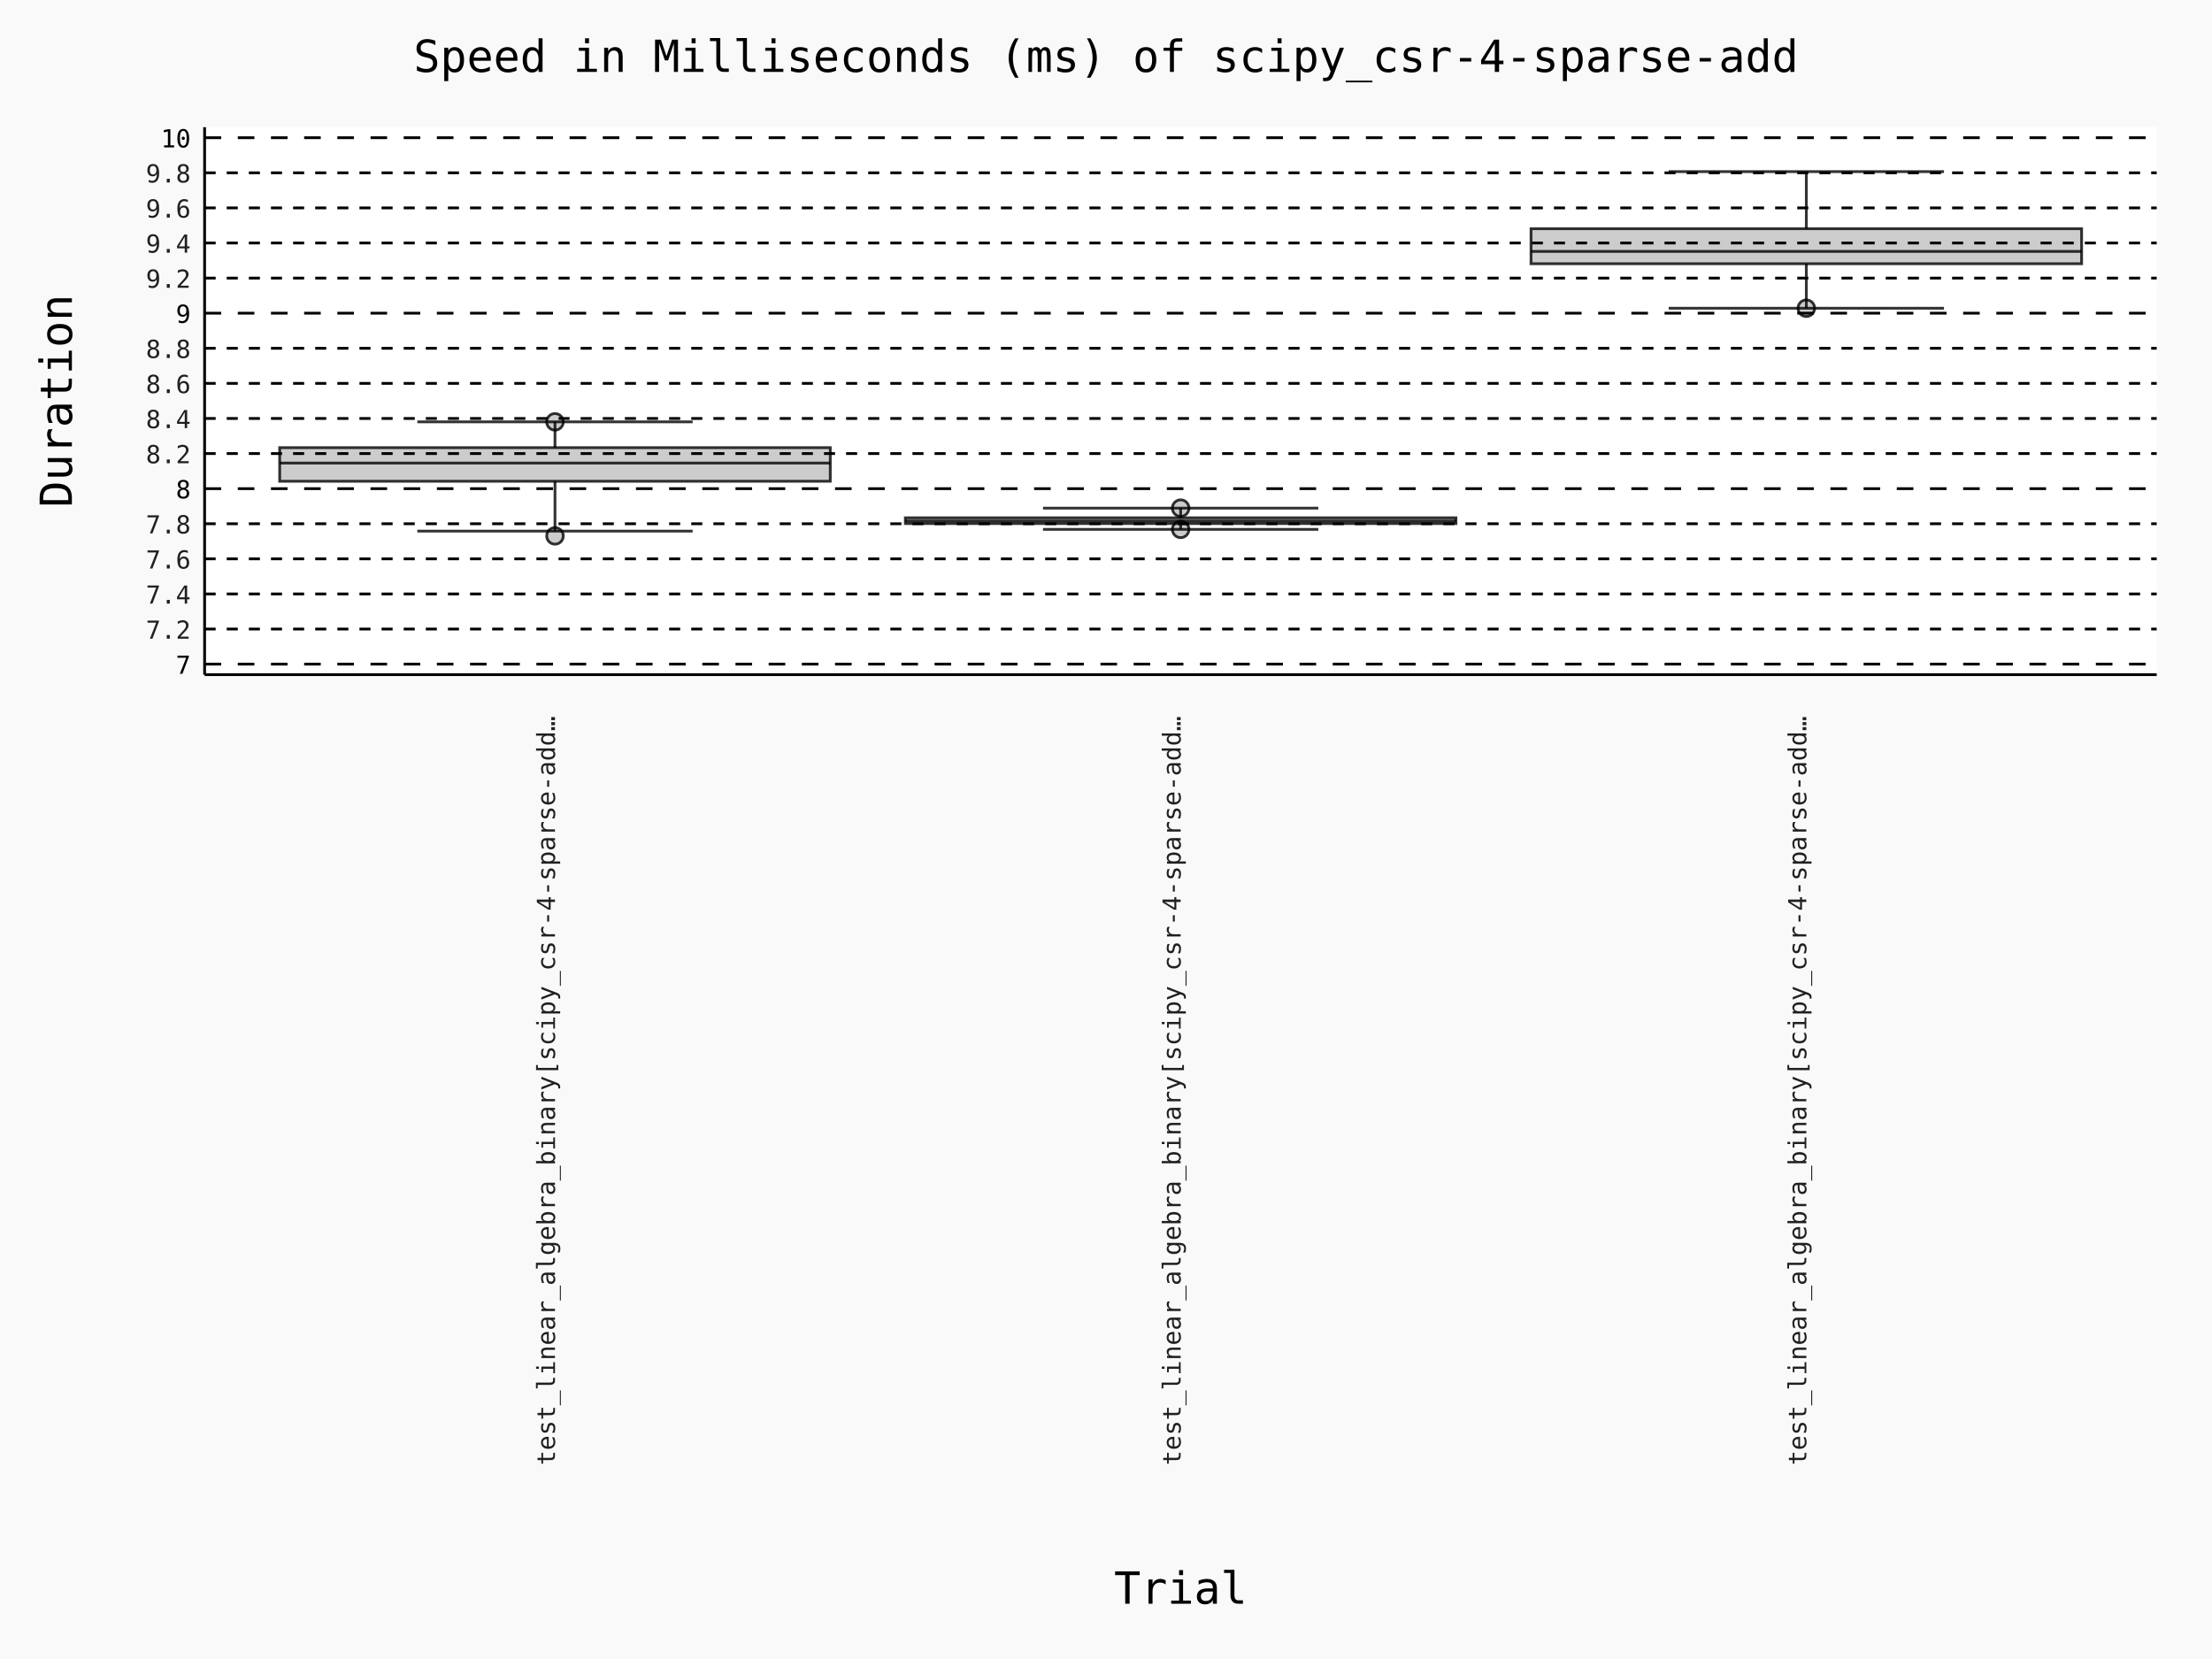
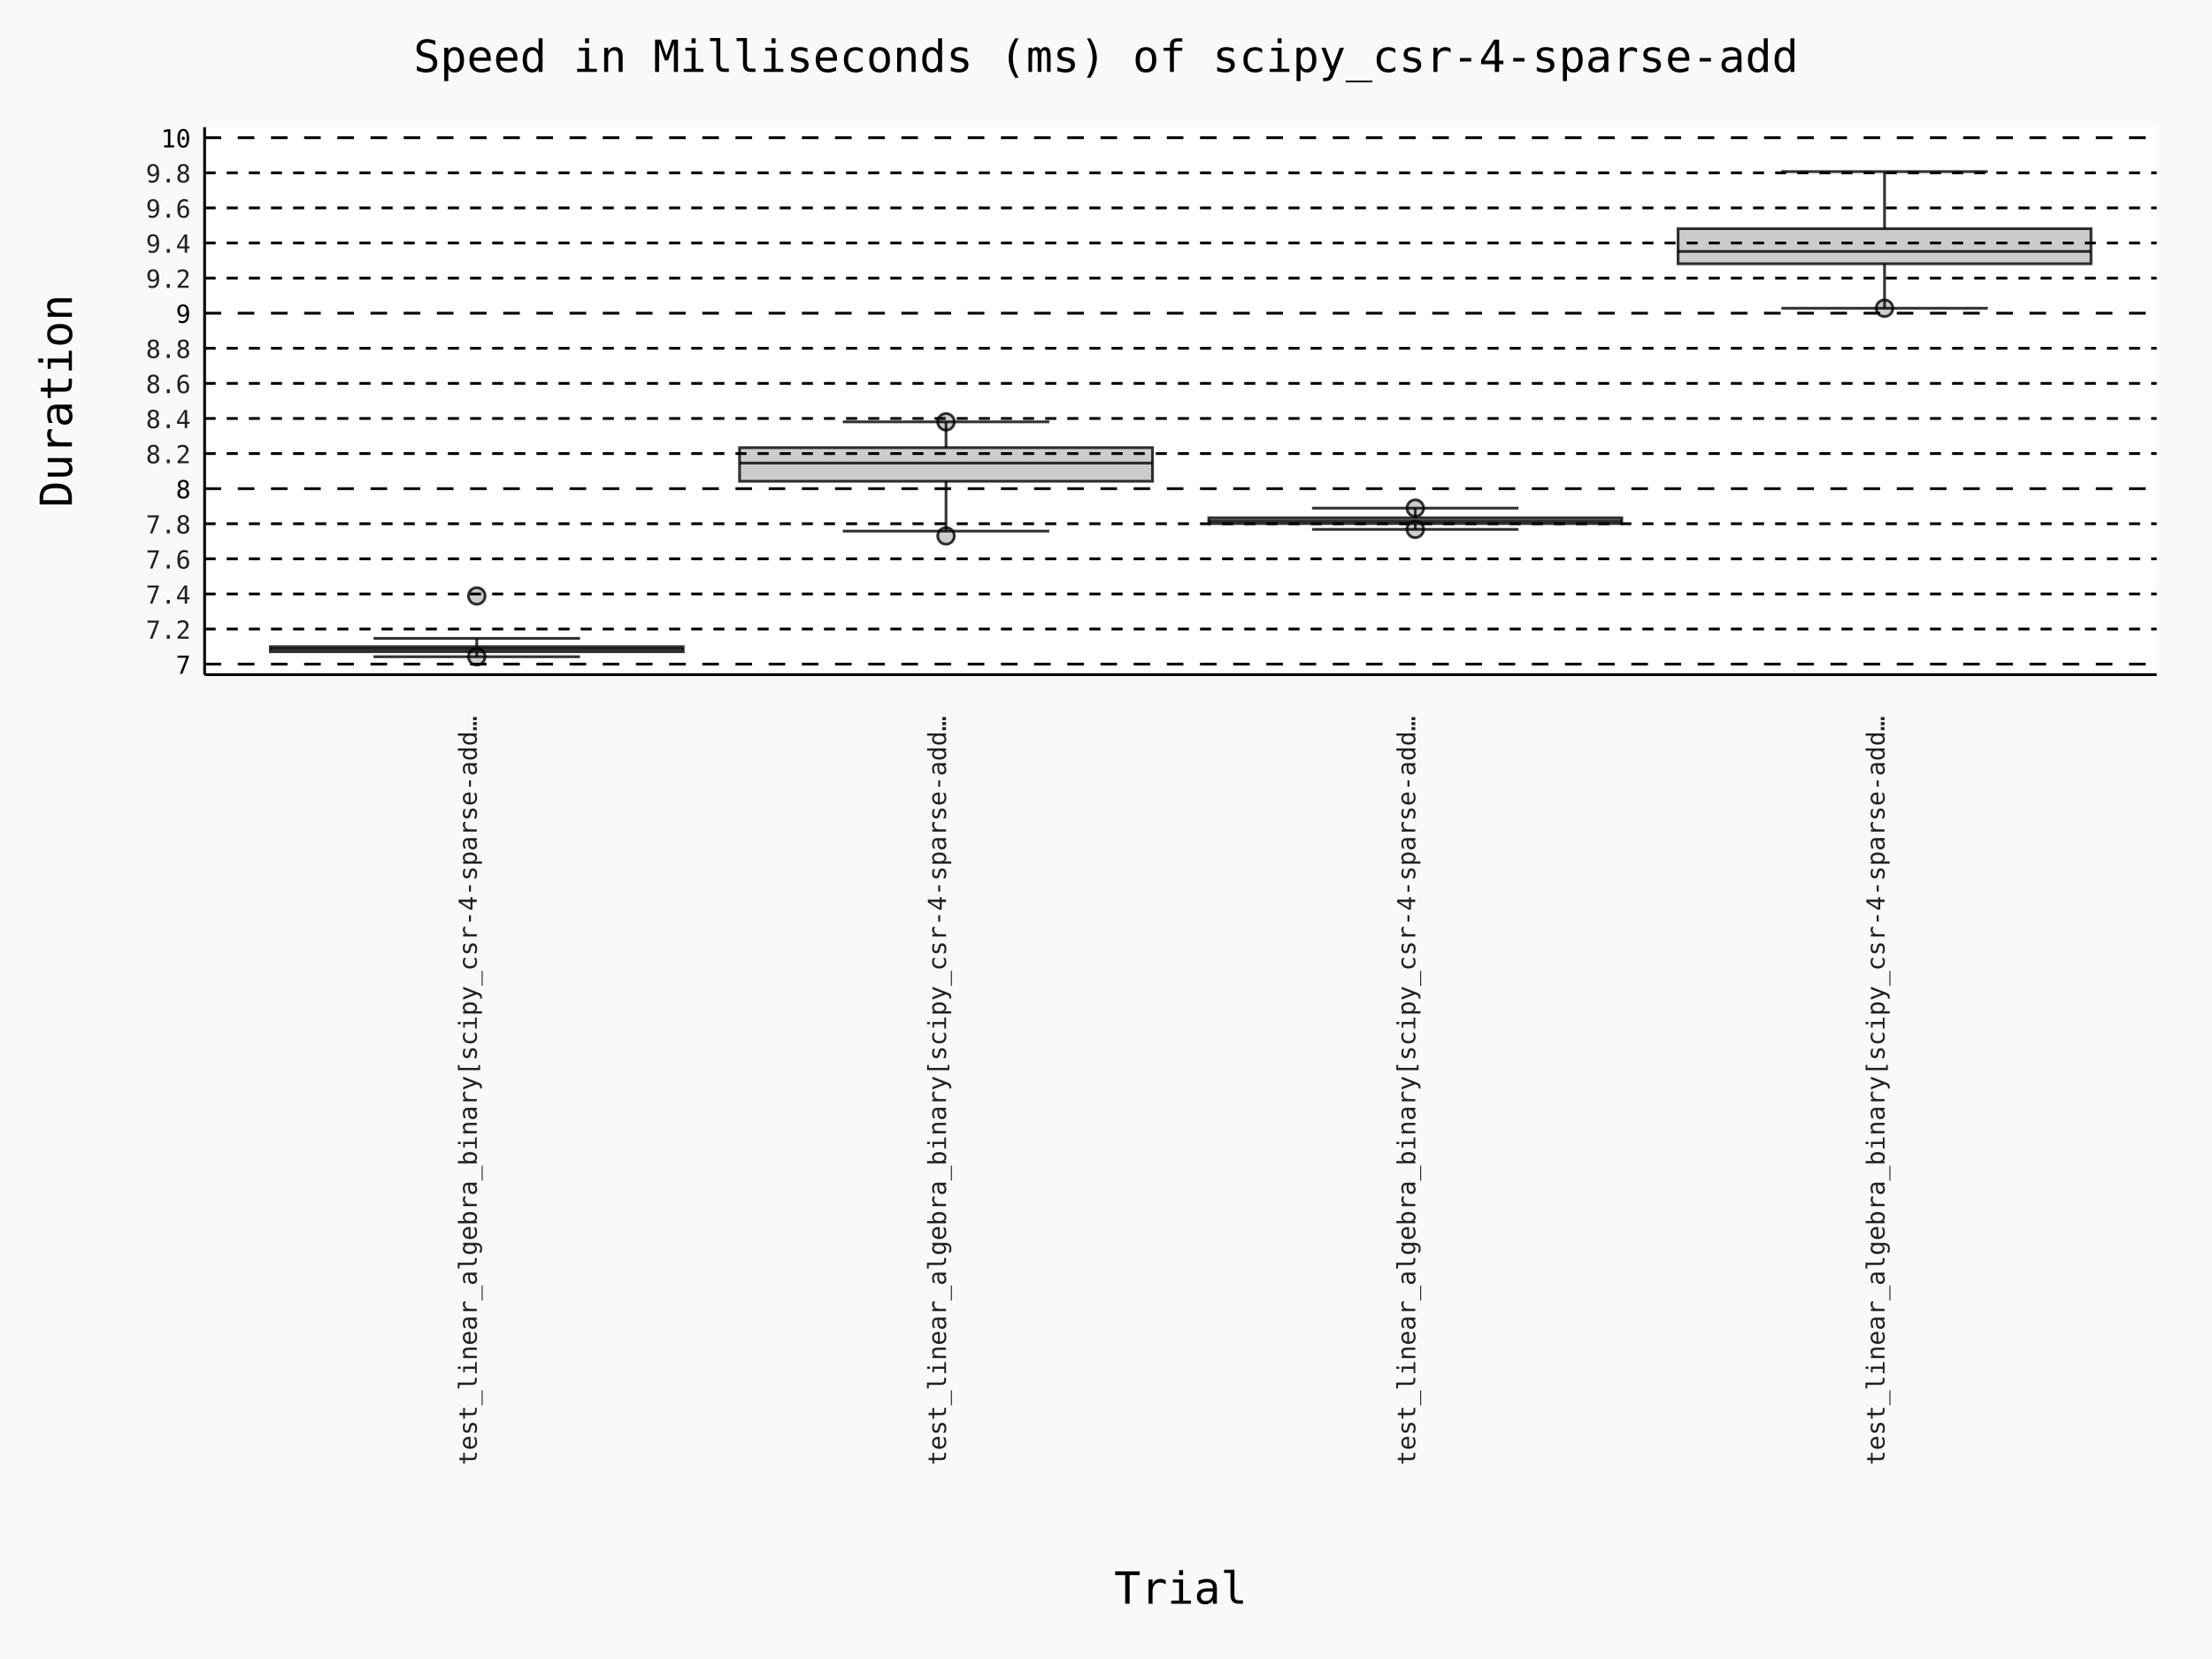
- <svg xmlns="http://www.w3.org/2000/svg" id="chart-cce70725-0d89-4a48-9147-cfaaa4d72efc" class="pygal-chart" viewBox="0 0 800 600">
+ <svg xmlns="http://www.w3.org/2000/svg" id="chart-d22a2243-2bc4-4573-bc14-aabe4fa8b5fc" class="pygal-chart" viewBox="0 0 800 600">
  <defs>
-     <style type="text/css">#chart-cce70725-0d89-4a48-9147-cfaaa4d72efc{-webkit-user-select:none;-webkit-font-smoothing:antialiased;font-family:Consolas,"Deja Vu Sans Mono","Bitstream Vera Sans Mono","Courier New",monospace}#chart-cce70725-0d89-4a48-9147-cfaaa4d72efc .title{font-family:Consolas,"Deja Vu Sans Mono","Bitstream Vera Sans Mono","Courier New",monospace;font-size:16px}#chart-cce70725-0d89-4a48-9147-cfaaa4d72efc .legends .legend text{font-family:Consolas,"Deja Vu Sans Mono","Bitstream Vera Sans Mono","Courier New",monospace;font-size:14px}#chart-cce70725-0d89-4a48-9147-cfaaa4d72efc .axis text{font-family:Consolas,"Deja Vu Sans Mono","Bitstream Vera Sans Mono","Courier New",monospace;font-size:10px}#chart-cce70725-0d89-4a48-9147-cfaaa4d72efc .axis text.major{font-family:Consolas,"Deja Vu Sans Mono","Bitstream Vera Sans Mono","Courier New",monospace;font-size:10px}#chart-cce70725-0d89-4a48-9147-cfaaa4d72efc .text-overlay text.value{font-family:Consolas,"Deja Vu Sans Mono","Bitstream Vera Sans Mono","Courier New",monospace;font-size:16px}#chart-cce70725-0d89-4a48-9147-cfaaa4d72efc .text-overlay text.label{font-family:Consolas,"Deja Vu Sans Mono","Bitstream Vera Sans Mono","Courier New",monospace;font-size:10px}#chart-cce70725-0d89-4a48-9147-cfaaa4d72efc .tooltip{font-family:Consolas,"Deja Vu Sans Mono","Bitstream Vera Sans Mono","Courier New",monospace;font-size:14px}#chart-cce70725-0d89-4a48-9147-cfaaa4d72efc text.no_data{font-family:Consolas,"Deja Vu Sans Mono","Bitstream Vera Sans Mono","Courier New",monospace;font-size:64px}
- #chart-cce70725-0d89-4a48-9147-cfaaa4d72efc{background-color:rgba(249,249,249,1)}#chart-cce70725-0d89-4a48-9147-cfaaa4d72efc path,#chart-cce70725-0d89-4a48-9147-cfaaa4d72efc line,#chart-cce70725-0d89-4a48-9147-cfaaa4d72efc rect,#chart-cce70725-0d89-4a48-9147-cfaaa4d72efc circle{-webkit-transition:150ms;-moz-transition:150ms;transition:150ms}#chart-cce70725-0d89-4a48-9147-cfaaa4d72efc .graph &gt; .background{fill:rgba(249,249,249,1)}#chart-cce70725-0d89-4a48-9147-cfaaa4d72efc .plot &gt; .background{fill:rgba(255,255,255,1)}#chart-cce70725-0d89-4a48-9147-cfaaa4d72efc .graph{fill:rgba(0,0,0,.87)}#chart-cce70725-0d89-4a48-9147-cfaaa4d72efc text.no_data{fill:rgba(0,0,0,1)}#chart-cce70725-0d89-4a48-9147-cfaaa4d72efc .title{fill:rgba(0,0,0,1)}#chart-cce70725-0d89-4a48-9147-cfaaa4d72efc .legends .legend text{fill:rgba(0,0,0,.87)}#chart-cce70725-0d89-4a48-9147-cfaaa4d72efc .legends .legend:hover text{fill:rgba(0,0,0,1)}#chart-cce70725-0d89-4a48-9147-cfaaa4d72efc .axis .line{stroke:rgba(0,0,0,1)}#chart-cce70725-0d89-4a48-9147-cfaaa4d72efc .axis .guide.line{stroke:rgba(0,0,0,.54)}#chart-cce70725-0d89-4a48-9147-cfaaa4d72efc .axis .major.line{stroke:rgba(0,0,0,.87)}#chart-cce70725-0d89-4a48-9147-cfaaa4d72efc .axis text.major{fill:rgba(0,0,0,1)}#chart-cce70725-0d89-4a48-9147-cfaaa4d72efc .axis.y .guides:hover .guide.line,#chart-cce70725-0d89-4a48-9147-cfaaa4d72efc .line-graph .axis.x .guides:hover .guide.line,#chart-cce70725-0d89-4a48-9147-cfaaa4d72efc .stackedline-graph .axis.x .guides:hover .guide.line,#chart-cce70725-0d89-4a48-9147-cfaaa4d72efc .xy-graph .axis.x .guides:hover .guide.line{stroke:rgba(0,0,0,1)}#chart-cce70725-0d89-4a48-9147-cfaaa4d72efc .axis .guides:hover text{fill:rgba(0,0,0,1)}#chart-cce70725-0d89-4a48-9147-cfaaa4d72efc .reactive{fill-opacity:.7;stroke-opacity:.8;stroke-width:1}#chart-cce70725-0d89-4a48-9147-cfaaa4d72efc .ci{stroke:rgba(0,0,0,.87)}#chart-cce70725-0d89-4a48-9147-cfaaa4d72efc .reactive.active,#chart-cce70725-0d89-4a48-9147-cfaaa4d72efc .active .reactive{fill-opacity:.8;stroke-opacity:.9;stroke-width:4}#chart-cce70725-0d89-4a48-9147-cfaaa4d72efc .ci .reactive.active{stroke-width:1.5}#chart-cce70725-0d89-4a48-9147-cfaaa4d72efc .series text{fill:rgba(0,0,0,1)}#chart-cce70725-0d89-4a48-9147-cfaaa4d72efc .tooltip rect{fill:rgba(255,255,255,1);stroke:rgba(0,0,0,1);-webkit-transition:opacity 150ms;-moz-transition:opacity 150ms;transition:opacity 150ms}#chart-cce70725-0d89-4a48-9147-cfaaa4d72efc .tooltip .label{fill:rgba(0,0,0,.87)}#chart-cce70725-0d89-4a48-9147-cfaaa4d72efc .tooltip .label{fill:rgba(0,0,0,.87)}#chart-cce70725-0d89-4a48-9147-cfaaa4d72efc .tooltip .legend{font-size:.8em;fill:rgba(0,0,0,.54)}#chart-cce70725-0d89-4a48-9147-cfaaa4d72efc .tooltip .x_label{font-size:.6em;fill:rgba(0,0,0,1)}#chart-cce70725-0d89-4a48-9147-cfaaa4d72efc .tooltip .xlink{font-size:.5em;text-decoration:underline}#chart-cce70725-0d89-4a48-9147-cfaaa4d72efc .tooltip .value{font-size:1.5em}#chart-cce70725-0d89-4a48-9147-cfaaa4d72efc .bound{font-size:.5em}#chart-cce70725-0d89-4a48-9147-cfaaa4d72efc .max-value{font-size:.75em;fill:rgba(0,0,0,.54)}#chart-cce70725-0d89-4a48-9147-cfaaa4d72efc .map-element{fill:rgba(255,255,255,1);stroke:rgba(0,0,0,.54) !important}#chart-cce70725-0d89-4a48-9147-cfaaa4d72efc .map-element .reactive{fill-opacity:inherit;stroke-opacity:inherit}#chart-cce70725-0d89-4a48-9147-cfaaa4d72efc .color-0,#chart-cce70725-0d89-4a48-9147-cfaaa4d72efc .color-0 a:visited{stroke:#000000;fill:#000000}#chart-cce70725-0d89-4a48-9147-cfaaa4d72efc .color-1,#chart-cce70725-0d89-4a48-9147-cfaaa4d72efc .color-1 a:visited{stroke:#000000;fill:#000000}#chart-cce70725-0d89-4a48-9147-cfaaa4d72efc .color-2,#chart-cce70725-0d89-4a48-9147-cfaaa4d72efc .color-2 a:visited{stroke:#000000;fill:#000000}#chart-cce70725-0d89-4a48-9147-cfaaa4d72efc .text-overlay .color-0 text{fill:white}#chart-cce70725-0d89-4a48-9147-cfaaa4d72efc .text-overlay .color-1 text{fill:white}#chart-cce70725-0d89-4a48-9147-cfaaa4d72efc .text-overlay .color-2 text{fill:white}
- #chart-cce70725-0d89-4a48-9147-cfaaa4d72efc text.no_data{text-anchor:middle}#chart-cce70725-0d89-4a48-9147-cfaaa4d72efc .guide.line{fill:none}#chart-cce70725-0d89-4a48-9147-cfaaa4d72efc .centered{text-anchor:middle}#chart-cce70725-0d89-4a48-9147-cfaaa4d72efc .title{text-anchor:middle}#chart-cce70725-0d89-4a48-9147-cfaaa4d72efc .legends .legend text{fill-opacity:1}#chart-cce70725-0d89-4a48-9147-cfaaa4d72efc .axis.x text{text-anchor:middle}#chart-cce70725-0d89-4a48-9147-cfaaa4d72efc .axis.x:not(.web) text[transform]{text-anchor:start}#chart-cce70725-0d89-4a48-9147-cfaaa4d72efc .axis.x:not(.web) text[transform].backwards{text-anchor:end}#chart-cce70725-0d89-4a48-9147-cfaaa4d72efc .axis.y text{text-anchor:end}#chart-cce70725-0d89-4a48-9147-cfaaa4d72efc .axis.y text[transform].backwards{text-anchor:start}#chart-cce70725-0d89-4a48-9147-cfaaa4d72efc .axis.y2 text{text-anchor:start}#chart-cce70725-0d89-4a48-9147-cfaaa4d72efc .axis.y2 text[transform].backwards{text-anchor:end}#chart-cce70725-0d89-4a48-9147-cfaaa4d72efc .axis .guide.line{stroke-dasharray:4,4;stroke:black}#chart-cce70725-0d89-4a48-9147-cfaaa4d72efc .axis .major.guide.line{stroke-dasharray:6,6;stroke:black}#chart-cce70725-0d89-4a48-9147-cfaaa4d72efc .horizontal .axis.y .guide.line,#chart-cce70725-0d89-4a48-9147-cfaaa4d72efc .horizontal .axis.y2 .guide.line,#chart-cce70725-0d89-4a48-9147-cfaaa4d72efc .vertical .axis.x .guide.line{opacity:0}#chart-cce70725-0d89-4a48-9147-cfaaa4d72efc .horizontal .axis.always_show .guide.line,#chart-cce70725-0d89-4a48-9147-cfaaa4d72efc .vertical .axis.always_show .guide.line{opacity:1 !important}#chart-cce70725-0d89-4a48-9147-cfaaa4d72efc .axis.y .guides:hover .guide.line,#chart-cce70725-0d89-4a48-9147-cfaaa4d72efc .axis.y2 .guides:hover .guide.line,#chart-cce70725-0d89-4a48-9147-cfaaa4d72efc .axis.x .guides:hover .guide.line{opacity:1}#chart-cce70725-0d89-4a48-9147-cfaaa4d72efc .axis .guides:hover text{opacity:1}#chart-cce70725-0d89-4a48-9147-cfaaa4d72efc .nofill{fill:none}#chart-cce70725-0d89-4a48-9147-cfaaa4d72efc .subtle-fill{fill-opacity:.2}#chart-cce70725-0d89-4a48-9147-cfaaa4d72efc .dot{stroke-width:1px;fill-opacity:1;stroke-opacity:1}#chart-cce70725-0d89-4a48-9147-cfaaa4d72efc .dot.active{stroke-width:5px}#chart-cce70725-0d89-4a48-9147-cfaaa4d72efc .dot.negative{fill:transparent}#chart-cce70725-0d89-4a48-9147-cfaaa4d72efc text,#chart-cce70725-0d89-4a48-9147-cfaaa4d72efc tspan{stroke:none !important}#chart-cce70725-0d89-4a48-9147-cfaaa4d72efc .series text.active{opacity:1}#chart-cce70725-0d89-4a48-9147-cfaaa4d72efc .tooltip rect{fill-opacity:.95;stroke-width:.5}#chart-cce70725-0d89-4a48-9147-cfaaa4d72efc .tooltip text{fill-opacity:1}#chart-cce70725-0d89-4a48-9147-cfaaa4d72efc .showable{visibility:hidden}#chart-cce70725-0d89-4a48-9147-cfaaa4d72efc .showable.shown{visibility:visible}#chart-cce70725-0d89-4a48-9147-cfaaa4d72efc .gauge-background{fill:rgba(229,229,229,1);stroke:none}#chart-cce70725-0d89-4a48-9147-cfaaa4d72efc .bg-lines{stroke:rgba(249,249,249,1);stroke-width:2px}
+     <style type="text/css">#chart-d22a2243-2bc4-4573-bc14-aabe4fa8b5fc{-webkit-user-select:none;-webkit-font-smoothing:antialiased;font-family:Consolas,"Deja Vu Sans Mono","Bitstream Vera Sans Mono","Courier New",monospace}#chart-d22a2243-2bc4-4573-bc14-aabe4fa8b5fc .title{font-family:Consolas,"Deja Vu Sans Mono","Bitstream Vera Sans Mono","Courier New",monospace;font-size:16px}#chart-d22a2243-2bc4-4573-bc14-aabe4fa8b5fc .legends .legend text{font-family:Consolas,"Deja Vu Sans Mono","Bitstream Vera Sans Mono","Courier New",monospace;font-size:14px}#chart-d22a2243-2bc4-4573-bc14-aabe4fa8b5fc .axis text{font-family:Consolas,"Deja Vu Sans Mono","Bitstream Vera Sans Mono","Courier New",monospace;font-size:10px}#chart-d22a2243-2bc4-4573-bc14-aabe4fa8b5fc .axis text.major{font-family:Consolas,"Deja Vu Sans Mono","Bitstream Vera Sans Mono","Courier New",monospace;font-size:10px}#chart-d22a2243-2bc4-4573-bc14-aabe4fa8b5fc .text-overlay text.value{font-family:Consolas,"Deja Vu Sans Mono","Bitstream Vera Sans Mono","Courier New",monospace;font-size:16px}#chart-d22a2243-2bc4-4573-bc14-aabe4fa8b5fc .text-overlay text.label{font-family:Consolas,"Deja Vu Sans Mono","Bitstream Vera Sans Mono","Courier New",monospace;font-size:10px}#chart-d22a2243-2bc4-4573-bc14-aabe4fa8b5fc .tooltip{font-family:Consolas,"Deja Vu Sans Mono","Bitstream Vera Sans Mono","Courier New",monospace;font-size:14px}#chart-d22a2243-2bc4-4573-bc14-aabe4fa8b5fc text.no_data{font-family:Consolas,"Deja Vu Sans Mono","Bitstream Vera Sans Mono","Courier New",monospace;font-size:64px}
+ #chart-d22a2243-2bc4-4573-bc14-aabe4fa8b5fc{background-color:rgba(249,249,249,1)}#chart-d22a2243-2bc4-4573-bc14-aabe4fa8b5fc path,#chart-d22a2243-2bc4-4573-bc14-aabe4fa8b5fc line,#chart-d22a2243-2bc4-4573-bc14-aabe4fa8b5fc rect,#chart-d22a2243-2bc4-4573-bc14-aabe4fa8b5fc circle{-webkit-transition:150ms;-moz-transition:150ms;transition:150ms}#chart-d22a2243-2bc4-4573-bc14-aabe4fa8b5fc .graph &gt; .background{fill:rgba(249,249,249,1)}#chart-d22a2243-2bc4-4573-bc14-aabe4fa8b5fc .plot &gt; .background{fill:rgba(255,255,255,1)}#chart-d22a2243-2bc4-4573-bc14-aabe4fa8b5fc .graph{fill:rgba(0,0,0,.87)}#chart-d22a2243-2bc4-4573-bc14-aabe4fa8b5fc text.no_data{fill:rgba(0,0,0,1)}#chart-d22a2243-2bc4-4573-bc14-aabe4fa8b5fc .title{fill:rgba(0,0,0,1)}#chart-d22a2243-2bc4-4573-bc14-aabe4fa8b5fc .legends .legend text{fill:rgba(0,0,0,.87)}#chart-d22a2243-2bc4-4573-bc14-aabe4fa8b5fc .legends .legend:hover text{fill:rgba(0,0,0,1)}#chart-d22a2243-2bc4-4573-bc14-aabe4fa8b5fc .axis .line{stroke:rgba(0,0,0,1)}#chart-d22a2243-2bc4-4573-bc14-aabe4fa8b5fc .axis .guide.line{stroke:rgba(0,0,0,.54)}#chart-d22a2243-2bc4-4573-bc14-aabe4fa8b5fc .axis .major.line{stroke:rgba(0,0,0,.87)}#chart-d22a2243-2bc4-4573-bc14-aabe4fa8b5fc .axis text.major{fill:rgba(0,0,0,1)}#chart-d22a2243-2bc4-4573-bc14-aabe4fa8b5fc .axis.y .guides:hover .guide.line,#chart-d22a2243-2bc4-4573-bc14-aabe4fa8b5fc .line-graph .axis.x .guides:hover .guide.line,#chart-d22a2243-2bc4-4573-bc14-aabe4fa8b5fc .stackedline-graph .axis.x .guides:hover .guide.line,#chart-d22a2243-2bc4-4573-bc14-aabe4fa8b5fc .xy-graph .axis.x .guides:hover .guide.line{stroke:rgba(0,0,0,1)}#chart-d22a2243-2bc4-4573-bc14-aabe4fa8b5fc .axis .guides:hover text{fill:rgba(0,0,0,1)}#chart-d22a2243-2bc4-4573-bc14-aabe4fa8b5fc .reactive{fill-opacity:.7;stroke-opacity:.8;stroke-width:1}#chart-d22a2243-2bc4-4573-bc14-aabe4fa8b5fc .ci{stroke:rgba(0,0,0,.87)}#chart-d22a2243-2bc4-4573-bc14-aabe4fa8b5fc .reactive.active,#chart-d22a2243-2bc4-4573-bc14-aabe4fa8b5fc .active .reactive{fill-opacity:.8;stroke-opacity:.9;stroke-width:4}#chart-d22a2243-2bc4-4573-bc14-aabe4fa8b5fc .ci .reactive.active{stroke-width:1.5}#chart-d22a2243-2bc4-4573-bc14-aabe4fa8b5fc .series text{fill:rgba(0,0,0,1)}#chart-d22a2243-2bc4-4573-bc14-aabe4fa8b5fc .tooltip rect{fill:rgba(255,255,255,1);stroke:rgba(0,0,0,1);-webkit-transition:opacity 150ms;-moz-transition:opacity 150ms;transition:opacity 150ms}#chart-d22a2243-2bc4-4573-bc14-aabe4fa8b5fc .tooltip .label{fill:rgba(0,0,0,.87)}#chart-d22a2243-2bc4-4573-bc14-aabe4fa8b5fc .tooltip .label{fill:rgba(0,0,0,.87)}#chart-d22a2243-2bc4-4573-bc14-aabe4fa8b5fc .tooltip .legend{font-size:.8em;fill:rgba(0,0,0,.54)}#chart-d22a2243-2bc4-4573-bc14-aabe4fa8b5fc .tooltip .x_label{font-size:.6em;fill:rgba(0,0,0,1)}#chart-d22a2243-2bc4-4573-bc14-aabe4fa8b5fc .tooltip .xlink{font-size:.5em;text-decoration:underline}#chart-d22a2243-2bc4-4573-bc14-aabe4fa8b5fc .tooltip .value{font-size:1.5em}#chart-d22a2243-2bc4-4573-bc14-aabe4fa8b5fc .bound{font-size:.5em}#chart-d22a2243-2bc4-4573-bc14-aabe4fa8b5fc .max-value{font-size:.75em;fill:rgba(0,0,0,.54)}#chart-d22a2243-2bc4-4573-bc14-aabe4fa8b5fc .map-element{fill:rgba(255,255,255,1);stroke:rgba(0,0,0,.54) !important}#chart-d22a2243-2bc4-4573-bc14-aabe4fa8b5fc .map-element .reactive{fill-opacity:inherit;stroke-opacity:inherit}#chart-d22a2243-2bc4-4573-bc14-aabe4fa8b5fc .color-0,#chart-d22a2243-2bc4-4573-bc14-aabe4fa8b5fc .color-0 a:visited{stroke:#000000;fill:#000000}#chart-d22a2243-2bc4-4573-bc14-aabe4fa8b5fc .color-1,#chart-d22a2243-2bc4-4573-bc14-aabe4fa8b5fc .color-1 a:visited{stroke:#000000;fill:#000000}#chart-d22a2243-2bc4-4573-bc14-aabe4fa8b5fc .color-2,#chart-d22a2243-2bc4-4573-bc14-aabe4fa8b5fc .color-2 a:visited{stroke:#000000;fill:#000000}#chart-d22a2243-2bc4-4573-bc14-aabe4fa8b5fc .color-3,#chart-d22a2243-2bc4-4573-bc14-aabe4fa8b5fc .color-3 a:visited{stroke:#000000;fill:#000000}#chart-d22a2243-2bc4-4573-bc14-aabe4fa8b5fc .text-overlay .color-0 text{fill:white}#chart-d22a2243-2bc4-4573-bc14-aabe4fa8b5fc .text-overlay .color-1 text{fill:white}#chart-d22a2243-2bc4-4573-bc14-aabe4fa8b5fc .text-overlay .color-2 text{fill:white}#chart-d22a2243-2bc4-4573-bc14-aabe4fa8b5fc .text-overlay .color-3 text{fill:white}
+ #chart-d22a2243-2bc4-4573-bc14-aabe4fa8b5fc text.no_data{text-anchor:middle}#chart-d22a2243-2bc4-4573-bc14-aabe4fa8b5fc .guide.line{fill:none}#chart-d22a2243-2bc4-4573-bc14-aabe4fa8b5fc .centered{text-anchor:middle}#chart-d22a2243-2bc4-4573-bc14-aabe4fa8b5fc .title{text-anchor:middle}#chart-d22a2243-2bc4-4573-bc14-aabe4fa8b5fc .legends .legend text{fill-opacity:1}#chart-d22a2243-2bc4-4573-bc14-aabe4fa8b5fc .axis.x text{text-anchor:middle}#chart-d22a2243-2bc4-4573-bc14-aabe4fa8b5fc .axis.x:not(.web) text[transform]{text-anchor:start}#chart-d22a2243-2bc4-4573-bc14-aabe4fa8b5fc .axis.x:not(.web) text[transform].backwards{text-anchor:end}#chart-d22a2243-2bc4-4573-bc14-aabe4fa8b5fc .axis.y text{text-anchor:end}#chart-d22a2243-2bc4-4573-bc14-aabe4fa8b5fc .axis.y text[transform].backwards{text-anchor:start}#chart-d22a2243-2bc4-4573-bc14-aabe4fa8b5fc .axis.y2 text{text-anchor:start}#chart-d22a2243-2bc4-4573-bc14-aabe4fa8b5fc .axis.y2 text[transform].backwards{text-anchor:end}#chart-d22a2243-2bc4-4573-bc14-aabe4fa8b5fc .axis .guide.line{stroke-dasharray:4,4;stroke:black}#chart-d22a2243-2bc4-4573-bc14-aabe4fa8b5fc .axis .major.guide.line{stroke-dasharray:6,6;stroke:black}#chart-d22a2243-2bc4-4573-bc14-aabe4fa8b5fc .horizontal .axis.y .guide.line,#chart-d22a2243-2bc4-4573-bc14-aabe4fa8b5fc .horizontal .axis.y2 .guide.line,#chart-d22a2243-2bc4-4573-bc14-aabe4fa8b5fc .vertical .axis.x .guide.line{opacity:0}#chart-d22a2243-2bc4-4573-bc14-aabe4fa8b5fc .horizontal .axis.always_show .guide.line,#chart-d22a2243-2bc4-4573-bc14-aabe4fa8b5fc .vertical .axis.always_show .guide.line{opacity:1 !important}#chart-d22a2243-2bc4-4573-bc14-aabe4fa8b5fc .axis.y .guides:hover .guide.line,#chart-d22a2243-2bc4-4573-bc14-aabe4fa8b5fc .axis.y2 .guides:hover .guide.line,#chart-d22a2243-2bc4-4573-bc14-aabe4fa8b5fc .axis.x .guides:hover .guide.line{opacity:1}#chart-d22a2243-2bc4-4573-bc14-aabe4fa8b5fc .axis .guides:hover text{opacity:1}#chart-d22a2243-2bc4-4573-bc14-aabe4fa8b5fc .nofill{fill:none}#chart-d22a2243-2bc4-4573-bc14-aabe4fa8b5fc .subtle-fill{fill-opacity:.2}#chart-d22a2243-2bc4-4573-bc14-aabe4fa8b5fc .dot{stroke-width:1px;fill-opacity:1;stroke-opacity:1}#chart-d22a2243-2bc4-4573-bc14-aabe4fa8b5fc .dot.active{stroke-width:5px}#chart-d22a2243-2bc4-4573-bc14-aabe4fa8b5fc .dot.negative{fill:transparent}#chart-d22a2243-2bc4-4573-bc14-aabe4fa8b5fc text,#chart-d22a2243-2bc4-4573-bc14-aabe4fa8b5fc tspan{stroke:none !important}#chart-d22a2243-2bc4-4573-bc14-aabe4fa8b5fc .series text.active{opacity:1}#chart-d22a2243-2bc4-4573-bc14-aabe4fa8b5fc .tooltip rect{fill-opacity:.95;stroke-width:.5}#chart-d22a2243-2bc4-4573-bc14-aabe4fa8b5fc .tooltip text{fill-opacity:1}#chart-d22a2243-2bc4-4573-bc14-aabe4fa8b5fc .showable{visibility:hidden}#chart-d22a2243-2bc4-4573-bc14-aabe4fa8b5fc .showable.shown{visibility:visible}#chart-d22a2243-2bc4-4573-bc14-aabe4fa8b5fc .gauge-background{fill:rgba(229,229,229,1);stroke:none}#chart-d22a2243-2bc4-4573-bc14-aabe4fa8b5fc .bg-lines{stroke:rgba(249,249,249,1);stroke-width:2px}
.tooltip .value{font-size:1em !important}.axis text{font-size:9px !important}</style>
  </defs>
  <g class="graph custombox-graph vertical">
    <rect x="0" y="0" width="800" height="600" class="background" />
    <g transform="translate(74, 46)" class="plot">
      <rect x="0" y="0" width="706.0" height="198.0" class="background" />
      <g class="axis y always_show">
        <path d="M0 198 h706" class="line" />
        <g class="guides">
          <path d="M0 194.192 h706" class="major guide line" />
          <text x="-5" y="197.692" class="major">7</text>
        </g>
        <g class="guides">
          <path d="M0 181.5 h706" class="guide line" />
          <text x="-5" y="185.0" class="">7.2</text>
        </g>
        <g class="guides">
          <path d="M0 168.808 h706" class="guide line" />
          <text x="-5" y="172.308" class="">7.4</text>
        </g>
        <g class="guides">
          <path d="M0 156.115 h706" class="guide line" />
          <text x="-5" y="159.615" class="">7.6</text>
        </g>
        <g class="guides">
          <path d="M0 143.423 h706" class="guide line" />
          <text x="-5" y="146.923" class="">7.8</text>
        </g>
        <g class="guides">
          <path d="M0 130.731 h706" class="major guide line" />
          <text x="-5" y="134.231" class="major">8</text>
        </g>
        <g class="guides">
          <path d="M0 118.038 h706" class="guide line" />
          <text x="-5" y="121.538" class="">8.2</text>
        </g>
        <g class="guides">
          <path d="M0 105.346 h706" class="guide line" />
          <text x="-5" y="108.846" class="">8.4</text>
        </g>
        <g class="guides">
          <path d="M0 92.654 h706" class="guide line" />
          <text x="-5" y="96.154" class="">8.6</text>
        </g>
        <g class="guides">
          <path d="M0 79.962 h706" class="guide line" />
          <text x="-5" y="83.462" class="">8.8</text>
        </g>
        <g class="guides">
          <path d="M0 67.269 h706" class="major guide line" />
          <text x="-5" y="70.769" class="major">9</text>
        </g>
        <g class="guides">
          <path d="M0 54.577 h706" class="guide line" />
          <text x="-5" y="58.077" class="">9.2</text>
        </g>
        <g class="guides">
          <path d="M0 41.885 h706" class="guide line" />
          <text x="-5" y="45.385" class="">9.4</text>
        </g>
        <g class="guides">
          <path d="M0 29.192 h706" class="guide line" />
          <text x="-5" y="32.692" class="">9.6</text>
        </g>
        <g class="guides">
          <path d="M0 16.5 h706" class="guide line" />
          <text x="-5" y="20" class="">9.8</text>
        </g>
        <g class="guides">
          <path d="M0 3.808 h706" class="major guide line" />
          <text x="-5" y="7.308" class="major">10</text>
        </g>
      </g>
      <g class="axis x">
        <path d="M0 0 v198" class="line" />
        <g class="guides">
-           <path d="M126.718 0 v198" class="guide line" />
-           <text x="126.718" y="213.0" class="backwards" transform="rotate(270 126.7179 213)">test_linear_algebra_binary[scipy_csr-4-sparse-add…</text>
+           <path d="M98.433 0 v198" class="guide line" />
+           <text x="98.433" y="213.0" class="backwards" transform="rotate(270 98.43269 213)">test_linear_algebra_binary[scipy_csr-4-sparse-add…</text>
        </g>
        <g class="guides">
-           <path d="M353 0 v198" class="guide line" />
-           <text x="353.0" y="213.0" class="backwards" transform="rotate(270 353 213)">test_linear_algebra_binary[scipy_csr-4-sparse-add…</text>
+           <path d="M268.144 0 v198" class="guide line" />
+           <text x="268.144" y="213.0" class="backwards" transform="rotate(270 268.1442 213)">test_linear_algebra_binary[scipy_csr-4-sparse-add…</text>
        </g>
        <g class="guides">
-           <path d="M579.282 0 v198" class="guide line" />
-           <text x="579.282" y="213.0" class="backwards" transform="rotate(270 579.2821 213)">test_linear_algebra_binary[scipy_csr-4-sparse-add…</text>
+           <path d="M437.856 0 v198" class="guide line" />
+           <text x="437.856" y="213.0" class="backwards" transform="rotate(270 437.8558 213)">test_linear_algebra_binary[scipy_csr-4-sparse-add…</text>
+         </g>
+         <g class="guides">
+           <path d="M607.567 0 v198" class="guide line" />
+           <text x="607.567" y="213.0" class="backwards" transform="rotate(270 607.5673 213)">test_linear_algebra_binary[scipy_csr-4-sparse-add…</text>
        </g>
      </g>
      <g class="series serie-0 color-0">
        <g class="boxes">
          <g class="box">
-             <path stroke-width="3" d="M76.936 146.083 L176.5 146.083" class="reactive tooltip-trigger" />
-             <path stroke-width="3" d="M27.154 121.471 L226.282 121.471" class="reactive tooltip-trigger" />
-             <path stroke-width="3" d="M76.936 106.569 L176.5 106.569" class="reactive tooltip-trigger" />
-             <path stroke-width="2" d="M126.718 146.083 L126.718 128.056" class="reactive tooltip-trigger" />
-             <path stroke-width="2" d="M126.718 106.569 L126.718 115.895" class="reactive tooltip-trigger" />
-             <rect x="27.154" y="115.895" height="12.16" width="199.128" class="subtle-fill reactive tooltip-trigger" />
-             <circle cx="126.718" cy="147.815" r="3" class="subtle-fill reactive tooltip-trigger" />
-             <circle cx="126.718" cy="106.569" r="3" class="subtle-fill reactive tooltip-trigger" />
+             <path stroke-width="3" d="M61.096 191.512 L135.769 191.512" class="reactive tooltip-trigger" />
+             <path stroke-width="3" d="M23.76 188.675 L173.106 188.675" class="reactive tooltip-trigger" />
+             <path stroke-width="3" d="M61.096 184.874 L135.769 184.874" class="reactive tooltip-trigger" />
+             <path stroke-width="2" d="M98.433 191.512 L98.433 189.702" class="reactive tooltip-trigger" />
+             <path stroke-width="2" d="M98.433 184.874 L98.433 187.882" class="reactive tooltip-trigger" />
+             <rect x="23.76" y="187.882" height="1.82" width="149.346" class="subtle-fill reactive tooltip-trigger" />
+             <circle cx="98.433" cy="191.512" r="3" class="subtle-fill reactive tooltip-trigger" />
+             <circle cx="98.433" cy="169.535" r="3" class="subtle-fill reactive tooltip-trigger" />
          </g>
        </g>
      </g>
      <g class="series serie-1 color-1">
        <g class="boxes">
          <g class="box">
-             <path stroke-width="3" d="M303.218 145.451 L402.782 145.451" class="reactive tooltip-trigger" />
-             <path stroke-width="3" d="M253.436 142.424 L452.564 142.424" class="reactive tooltip-trigger" />
-             <path stroke-width="3" d="M303.218 137.772 L402.782 137.772" class="reactive tooltip-trigger" />
-             <path stroke-width="2" d="M353 145.451 L353 143.357" class="reactive tooltip-trigger" />
-             <path stroke-width="2" d="M353 137.772 L353 141.269" class="reactive tooltip-trigger" />
-             <rect x="253.436" y="141.269" height="2.088" width="199.128" class="subtle-fill reactive tooltip-trigger" />
-             <circle cx="353" cy="145.451" r="3" class="subtle-fill reactive tooltip-trigger" />
-             <circle cx="353" cy="137.772" r="3" class="subtle-fill reactive tooltip-trigger" />
+             <path stroke-width="3" d="M230.808 146.083 L305.481 146.083" class="reactive tooltip-trigger" />
+             <path stroke-width="3" d="M193.471 121.471 L342.817 121.471" class="reactive tooltip-trigger" />
+             <path stroke-width="3" d="M230.808 106.569 L305.481 106.569" class="reactive tooltip-trigger" />
+             <path stroke-width="2" d="M268.144 146.083 L268.144 128.056" class="reactive tooltip-trigger" />
+             <path stroke-width="2" d="M268.144 106.569 L268.144 115.895" class="reactive tooltip-trigger" />
+             <rect x="193.471" y="115.895" height="12.16" width="149.346" class="subtle-fill reactive tooltip-trigger" />
+             <circle cx="268.144" cy="147.815" r="3" class="subtle-fill reactive tooltip-trigger" />
+             <circle cx="268.144" cy="106.569" r="3" class="subtle-fill reactive tooltip-trigger" />
          </g>
        </g>
      </g>
      <g class="series serie-2 color-2">
        <g class="boxes">
          <g class="box">
-             <path stroke-width="3" d="M529.5 65.474 L629.064 65.474" class="reactive tooltip-trigger" />
-             <path stroke-width="3" d="M479.718 44.931 L678.846 44.931" class="reactive tooltip-trigger" />
-             <path stroke-width="3" d="M529.5 16.069 L629.064 16.069" class="reactive tooltip-trigger" />
-             <path stroke-width="2" d="M579.282 65.474 L579.282 49.383" class="reactive tooltip-trigger" />
-             <path stroke-width="2" d="M579.282 16.069 L579.282 36.716" class="reactive tooltip-trigger" />
-             <rect x="479.718" y="36.716" height="12.667" width="199.128" class="subtle-fill reactive tooltip-trigger" />
-             <circle cx="579.282" cy="65.474" r="3" class="subtle-fill reactive tooltip-trigger" />
-             <circle cx="579.282" cy="-99.45" r="3" class="subtle-fill reactive tooltip-trigger" />
+             <path stroke-width="3" d="M400.519 145.451 L475.192 145.451" class="reactive tooltip-trigger" />
+             <path stroke-width="3" d="M363.183 142.424 L512.529 142.424" class="reactive tooltip-trigger" />
+             <path stroke-width="3" d="M400.519 137.772 L475.192 137.772" class="reactive tooltip-trigger" />
+             <path stroke-width="2" d="M437.856 145.451 L437.856 143.357" class="reactive tooltip-trigger" />
+             <path stroke-width="2" d="M437.856 137.772 L437.856 141.269" class="reactive tooltip-trigger" />
+             <rect x="363.183" y="141.269" height="2.088" width="149.346" class="subtle-fill reactive tooltip-trigger" />
+             <circle cx="437.856" cy="145.451" r="3" class="subtle-fill reactive tooltip-trigger" />
+             <circle cx="437.856" cy="137.772" r="3" class="subtle-fill reactive tooltip-trigger" />
+           </g>
+         </g>
+       </g>
+       <g class="series serie-3 color-3">
+         <g class="boxes">
+           <g class="box">
+             <path stroke-width="3" d="M570.231 65.474 L644.904 65.474" class="reactive tooltip-trigger" />
+             <path stroke-width="3" d="M532.894 44.931 L682.24 44.931" class="reactive tooltip-trigger" />
+             <path stroke-width="3" d="M570.231 16.069 L644.904 16.069" class="reactive tooltip-trigger" />
+             <path stroke-width="2" d="M607.567 65.474 L607.567 49.383" class="reactive tooltip-trigger" />
+             <path stroke-width="2" d="M607.567 16.069 L607.567 36.716" class="reactive tooltip-trigger" />
+             <rect x="532.894" y="36.716" height="12.667" width="149.346" class="subtle-fill reactive tooltip-trigger" />
+             <circle cx="607.567" cy="65.474" r="3" class="subtle-fill reactive tooltip-trigger" />
+             <circle cx="607.567" cy="-99.45" r="3" class="subtle-fill reactive tooltip-trigger" />
          </g>
        </g>
      </g>
    </g>
    <g class="titles">
      <text x="400.0" y="26" class="title plot_title">Speed in Milliseconds (ms) of scipy_csr-4-sparse-add</text>
      <text x="427.0" y="580.0" class="title">Trial</text>
      <text x="0" y="171.0" class="title" transform="rotate(-90 0 145)">Duration</text>
    </g>
    <g transform="translate(74, 46)" class="plot overlay">
      <g class="series serie-0 color-0" />
      <g class="series serie-1 color-1" />
      <g class="series serie-2 color-2" />
+       <g class="series serie-3 color-3" />
    </g>
    <g transform="translate(74, 46)" class="plot text-overlay">
      <g class="series serie-0 color-0" />
      <g class="series serie-1 color-1" />
      <g class="series serie-2 color-2" />
+       <g class="series serie-3 color-3" />
    </g>
    <g transform="translate(74, 46)" class="plot tooltip-overlay">
      <g transform="translate(0 0)" style="opacity: 0" class="tooltip">
        <rect rx="0" ry="0" width="0" height="0" class="tooltip-box" />
        <g class="text" />
      </g>
    </g>
  </g>
</svg>
